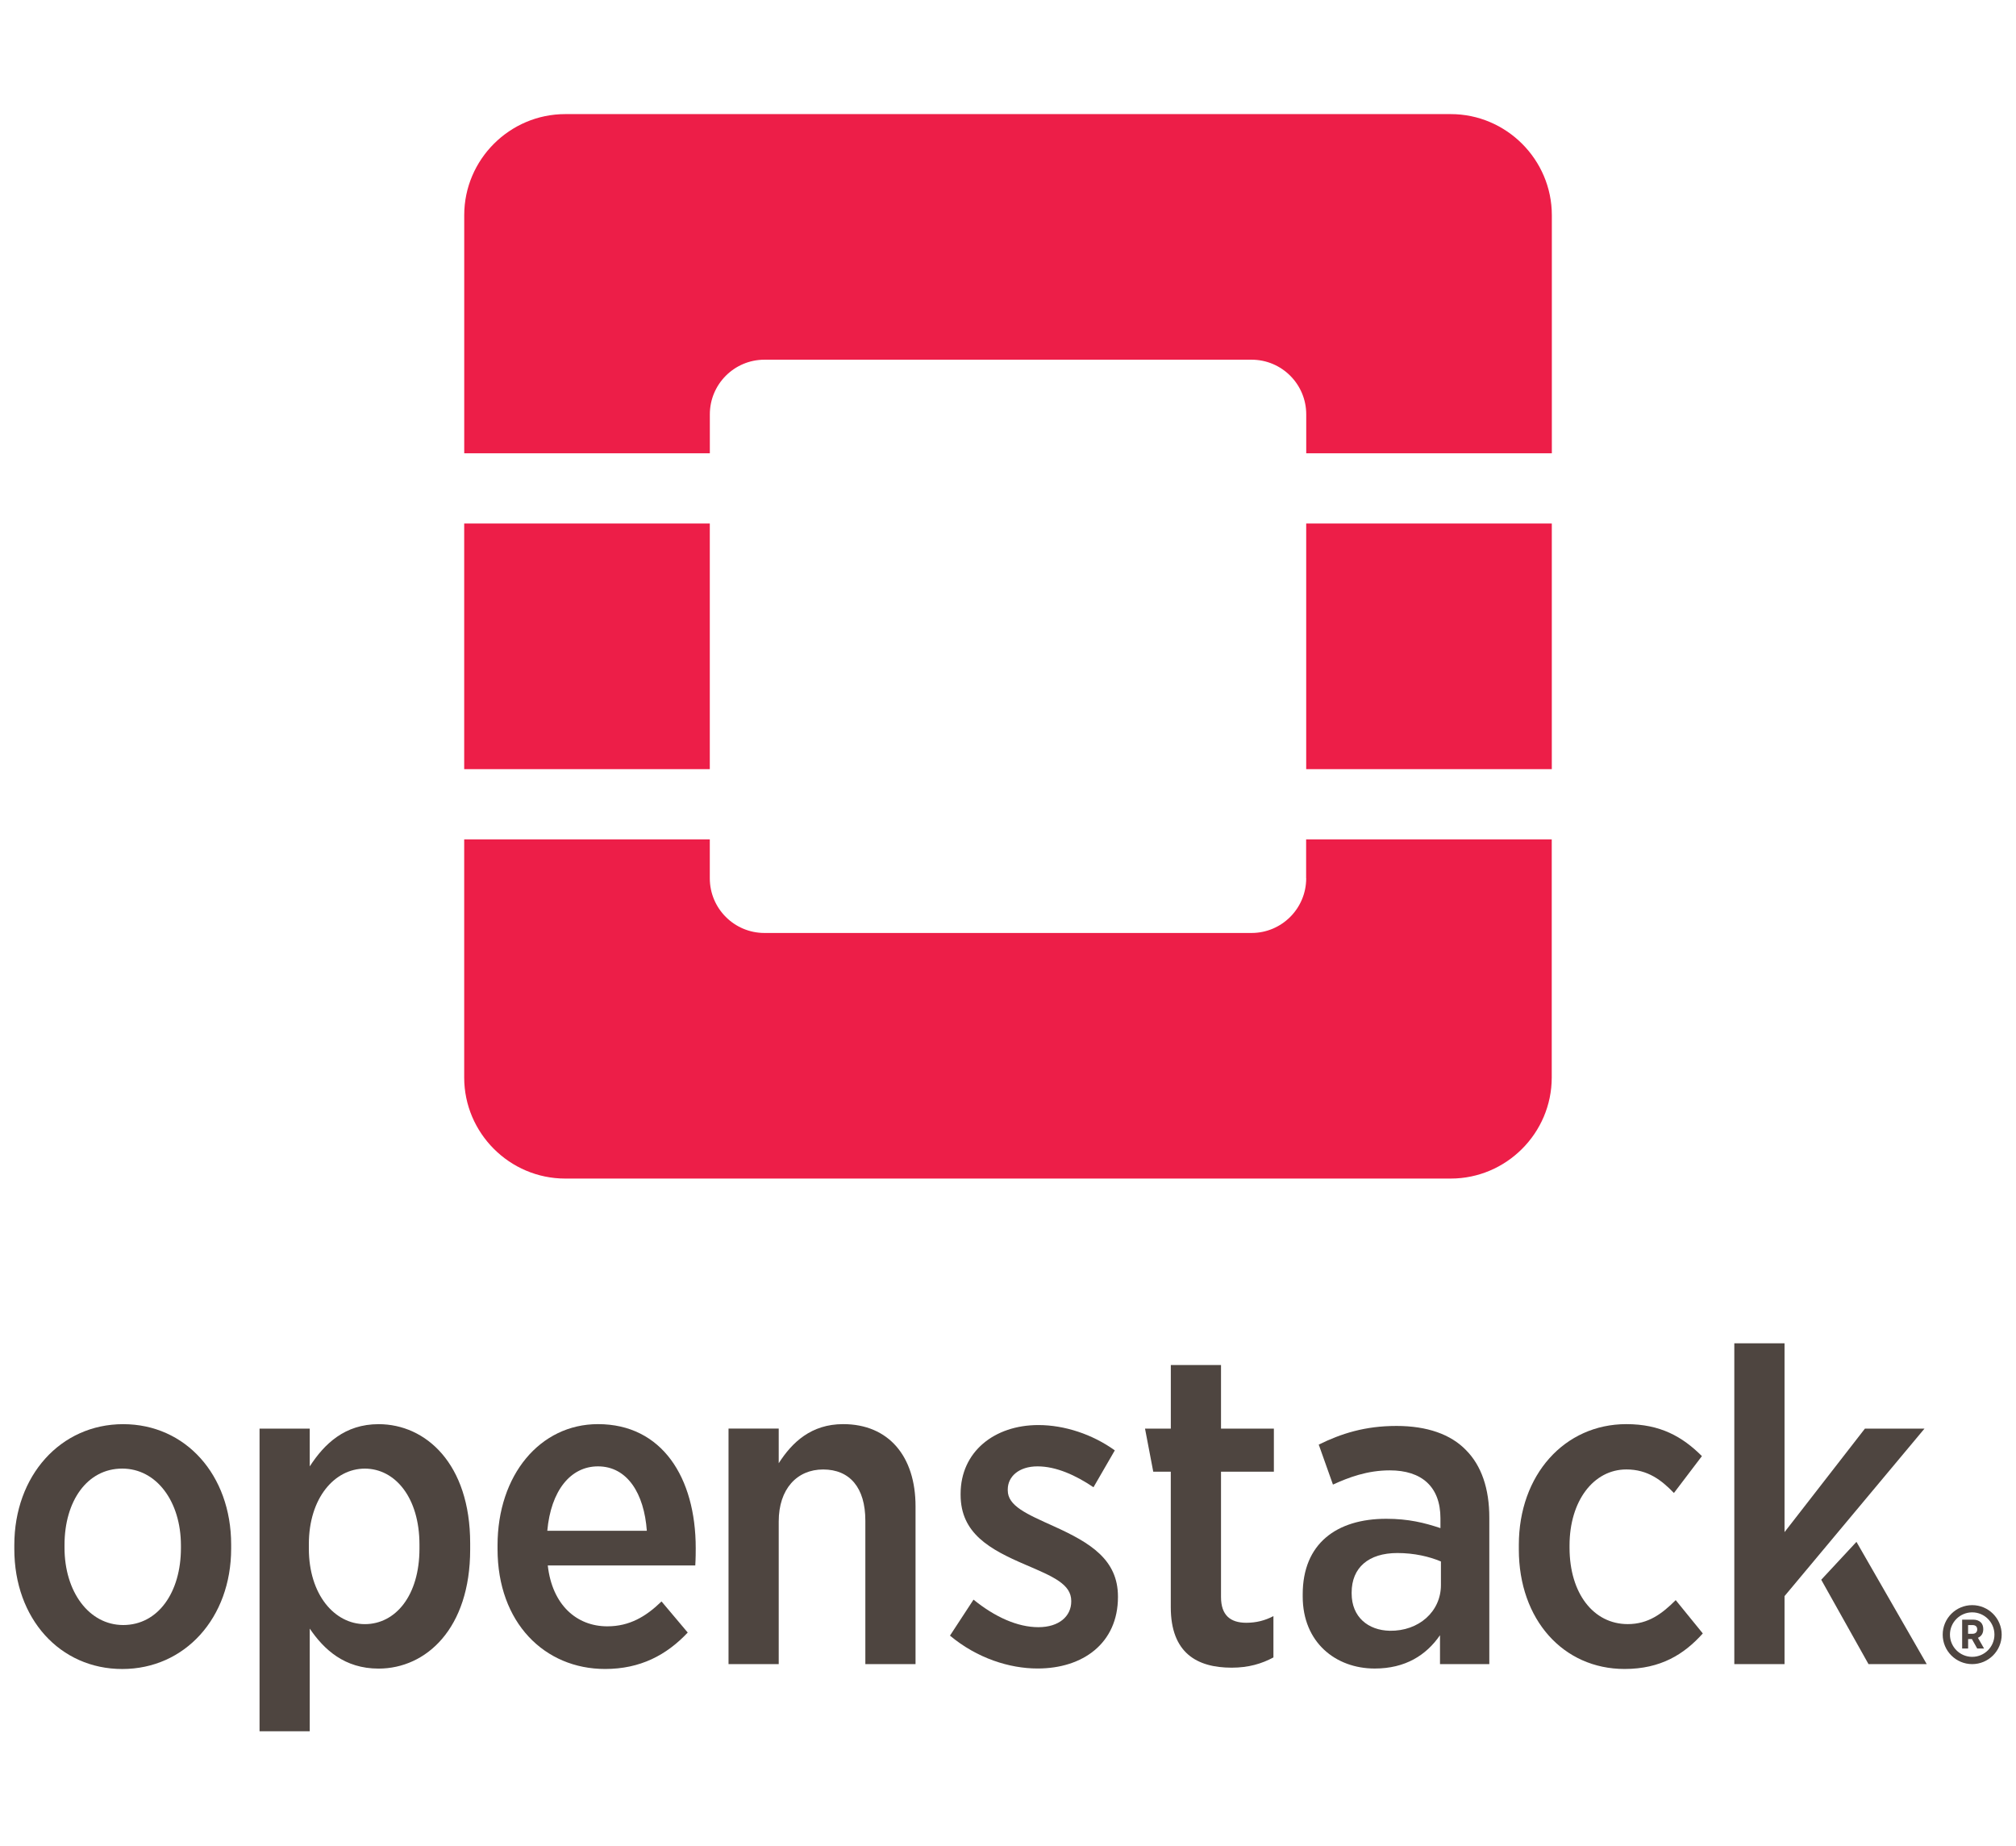
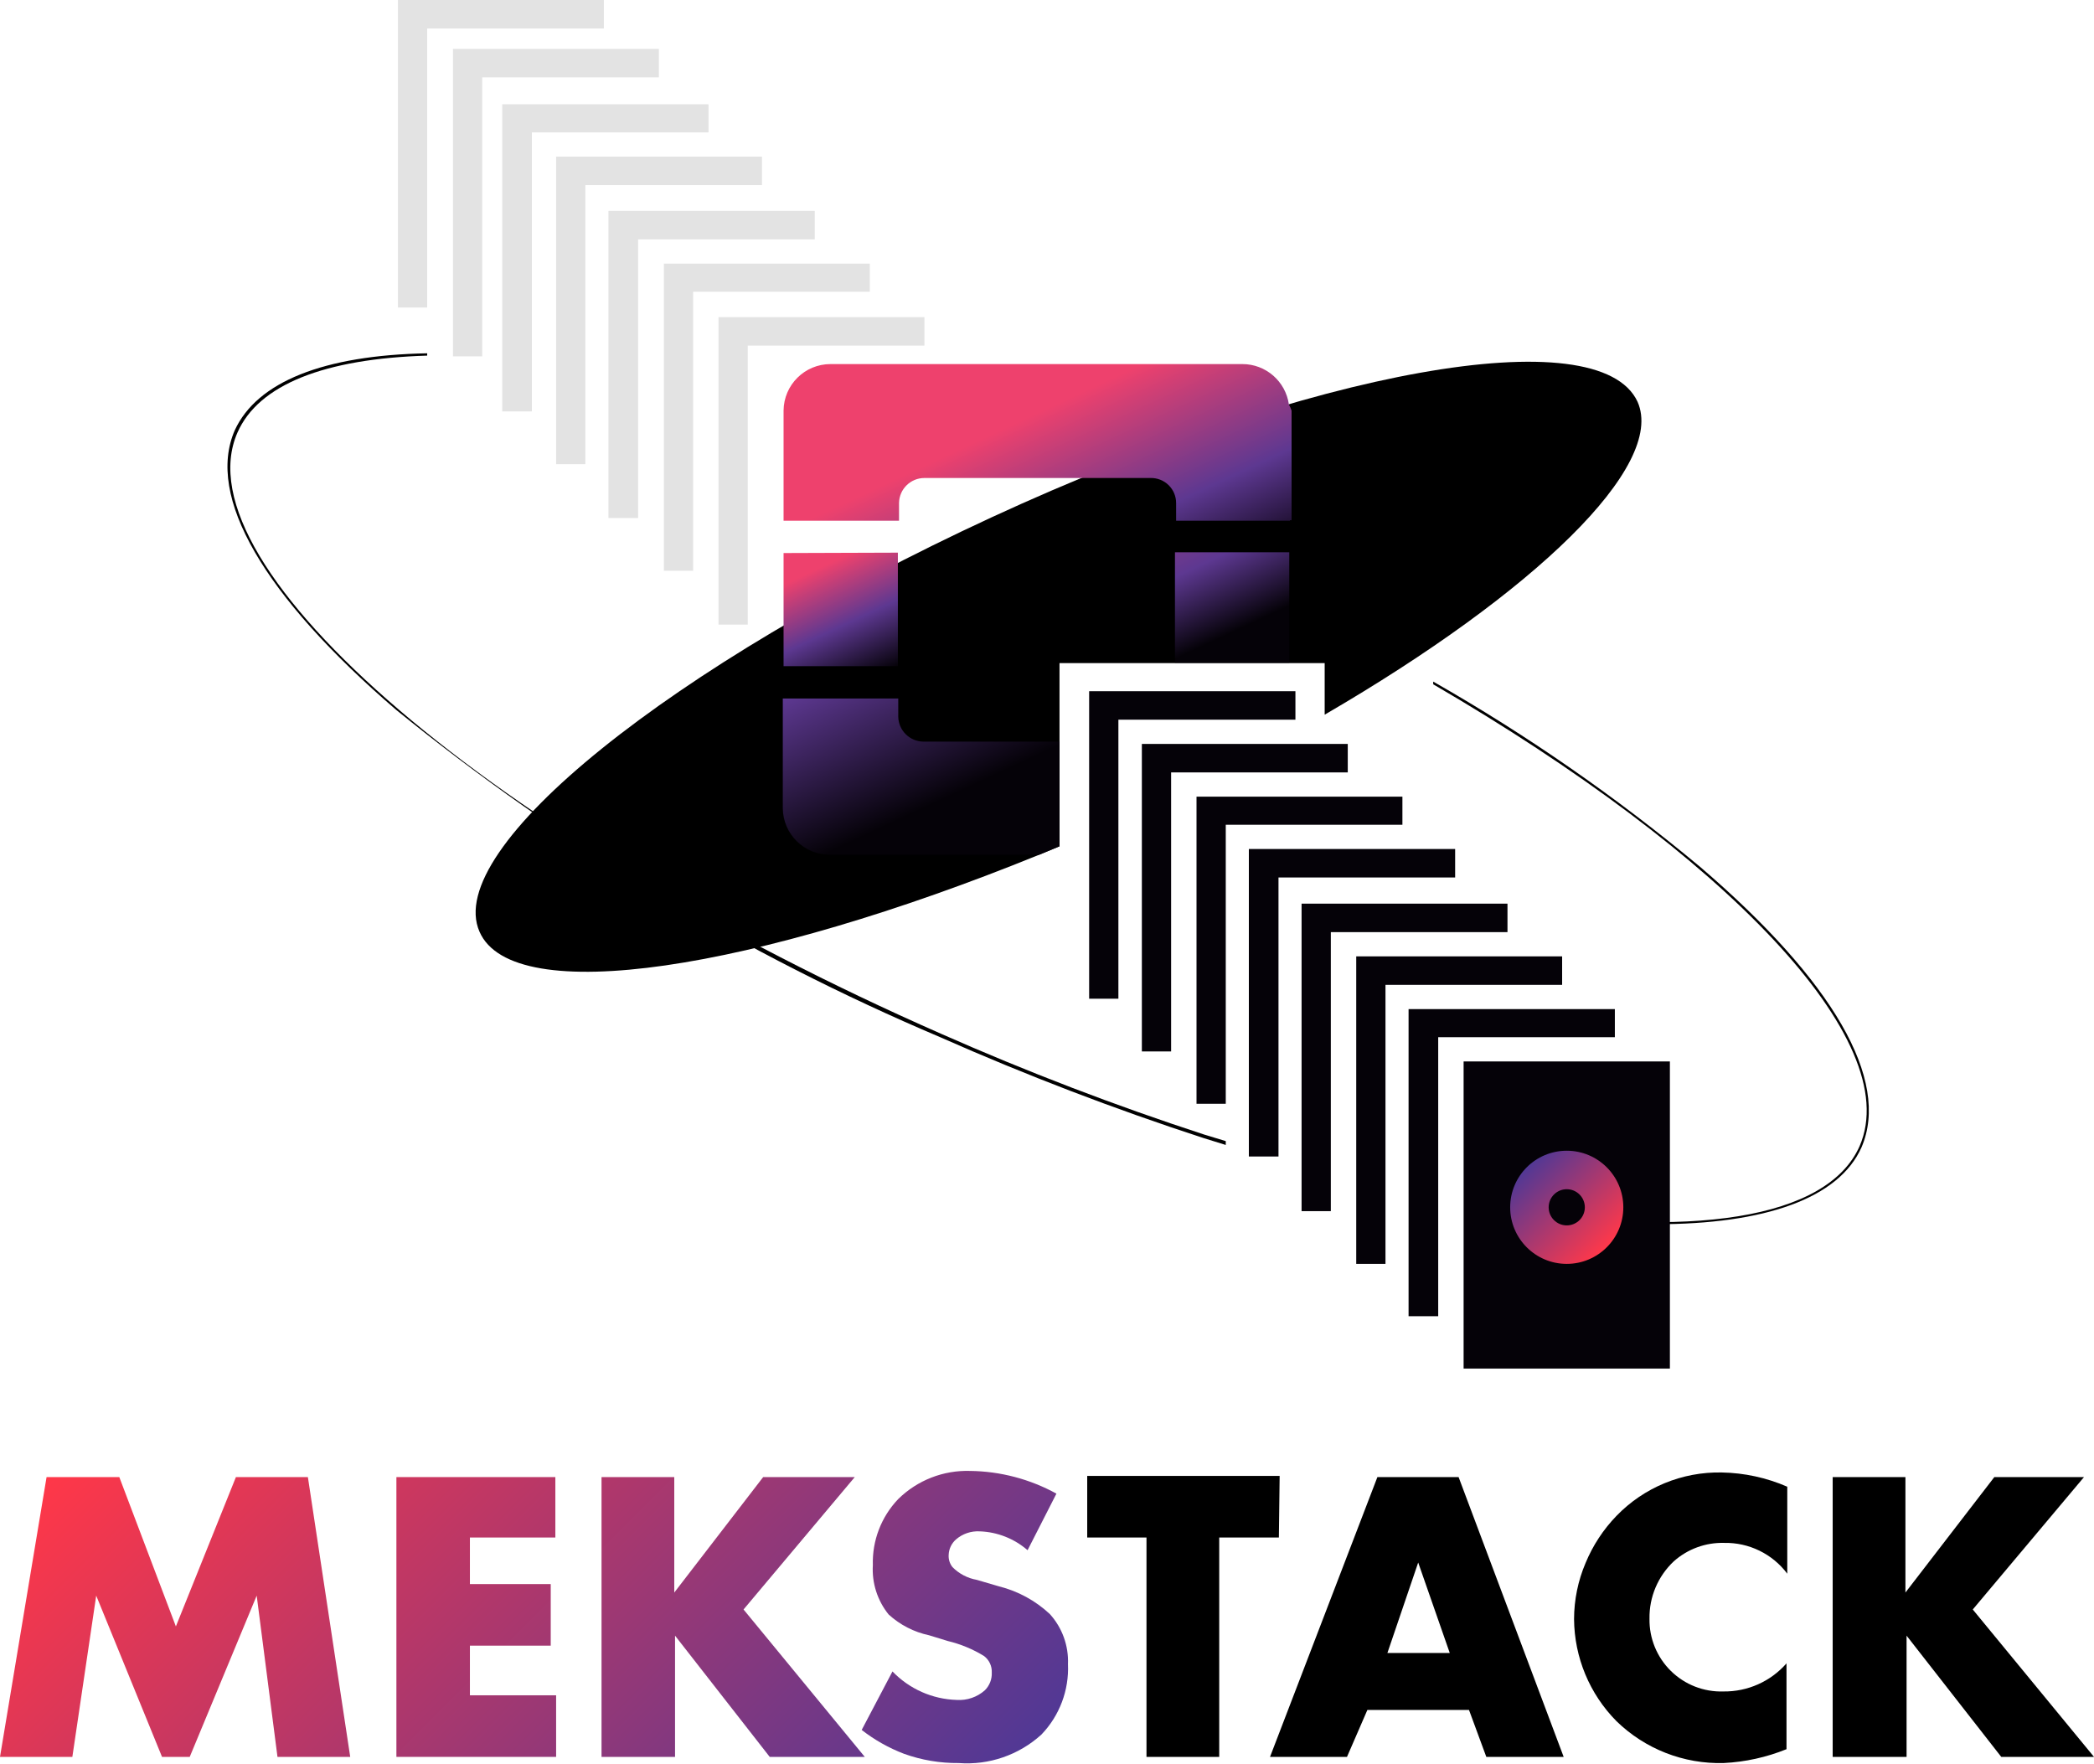
- <svg xmlns="http://www.w3.org/2000/svg" version="1.1" id="Layer_1" x="0px" y="0px" viewBox="0 0 59 54" enable-background="new 0 0 59 54" xml:space="preserve">
-   <g>
-     <g>
-       <path fill="#4E4540" d="M58.581,47.835c0-0.476-0.387-0.863-0.863-0.863c-0.476,0-0.863,0.387-0.863,0.863             c0,0.476,0.387,0.863,0.863,0.863C58.194,48.697,58.581,48.31,58.581,47.835z M57.718,48.485c-0.359,0-0.651-0.292-0.651-0.651             c0-0.359,0.292-0.651,0.651-0.651c0.359,0,0.651,0.292,0.651,0.651C58.369,48.193,58.077,48.485,57.718,48.485z" />
-       <path fill="#4E4540" d="M58.042,47.678v-0.005c0-0.083-0.025-0.15-0.071-0.196c-0.053-0.053-0.132-0.081-0.229-0.081h-0.318v0.846             h0.175v-0.278h0.11l0.156,0.278h0.201l-0.18-0.314C57.978,47.887,58.042,47.806,58.042,47.678z M57.865,47.683             c0,0.076-0.048,0.127-0.138,0.127h-0.129v-0.255h0.126c0.089,0,0.141,0.042,0.141,0.127V47.683z" />
-       <path fill="#4E4540" d="M6.765,45.317v-0.117c0-2.042-1.339-3.524-3.16-3.524c-1.834,0-3.186,1.509-3.186,3.537v0.117             c0,2.042,1.339,3.511,3.16,3.511C5.412,48.84,6.765,47.345,6.765,45.317z M1.888,45.291v-0.078c0-1.288,0.663-2.237,1.69-2.237             c1.001,0,1.717,0.962,1.717,2.25v0.078c0,1.287-0.663,2.25-1.69,2.25C2.603,47.553,1.888,46.578,1.888,45.291z" />
-       <path fill="#4E4540" d="M13.76,45.343v-0.182c0-2.328-1.3-3.485-2.679-3.485c-0.988,0-1.586,0.572-2.016,1.236v-1.105H7.596v8.856             h1.469v-3.004c0.416,0.611,1.014,1.17,2.016,1.17C12.472,48.828,13.76,47.657,13.76,45.343z M9.039,45.317v-0.13             c0-1.352,0.754-2.21,1.638-2.21c0.884,0,1.599,0.845,1.599,2.223v0.117c0,1.378-0.702,2.211-1.599,2.211             C9.794,47.527,9.039,46.669,9.039,45.317z" />
-       <path fill="#4E4540" d="M20.127,47.774l-0.767-0.91c-0.455,0.442-0.936,0.728-1.586,0.728c-0.897,0-1.613-0.624-1.743-1.782h4.317             c0.013-0.208,0.013-0.416,0.013-0.507c0-2.068-0.988-3.628-2.861-3.628c-1.69,0-2.939,1.482-2.939,3.55v0.104             c0,2.159,1.378,3.511,3.147,3.511C18.735,48.84,19.503,48.437,20.127,47.774z M17.5,42.911c0.858,0,1.352,0.793,1.43,1.885h-2.913             C16.122,43.626,16.694,42.911,17.5,42.911z" />
-       <path fill="#4E4540" d="M24.676,41.675c-0.936,0-1.495,0.533-1.886,1.144v-1.014h-1.469v6.892h1.469v-4.174             c0-0.949,0.533-1.521,1.3-1.521c0.78,0,1.235,0.533,1.235,1.495v4.2h1.469v-4.616C26.795,42.612,26.002,41.675,24.676,41.675z" />
-       <path fill="#4E4540" d="M32.718,46.734v-0.013c0-1.079-0.806-1.573-1.873-2.055c-0.806-0.364-1.352-0.598-1.352-1.053v-0.026             c0-0.377,0.325-0.676,0.871-0.676c0.546,0,1.118,0.26,1.638,0.611l0.624-1.079c-0.65-0.468-1.469-0.741-2.237-0.741             c-1.287,0-2.276,0.78-2.276,2.015v0.026c0,1.131,0.858,1.599,1.886,2.041c0.819,0.351,1.352,0.572,1.352,1.066v0.013             c0,0.429-0.351,0.754-0.962,0.754s-1.274-0.299-1.898-0.806l-0.689,1.053c0.793,0.663,1.743,0.962,2.562,0.962             C31.691,48.828,32.718,48.086,32.718,46.734z" />
-       <path fill="#4E4540" d="M37.268,48.502v-1.209c-0.247,0.13-0.507,0.195-0.793,0.195c-0.468,0-0.741-0.221-0.741-0.754v-3.667             h1.547v-1.261h-1.547v-1.86h-1.469v1.86H33.51l0.241,1.261h0.513v3.966c0,1.339,0.767,1.769,1.782,1.769             C36.54,48.802,36.93,48.685,37.268,48.502z" />
-       <path fill="#4E4540" d="M42.899,42.43c-0.442-0.455-1.131-0.702-2.029-0.702c-0.923,0-1.613,0.221-2.276,0.546l0.416,1.17             c0.455-0.208,1.001-0.416,1.664-0.416c0.936,0,1.482,0.481,1.482,1.404v0.286c-0.468-0.156-0.936-0.273-1.586-0.273             c-1.456,0-2.445,0.728-2.445,2.21v0.065c0,1.339,0.962,2.107,2.107,2.107c0.897,0,1.508-0.39,1.911-0.975v0.845h1.443v-4.278             C43.588,43.561,43.354,42.885,42.899,42.43z M42.17,46.383c0,0.78-0.65,1.352-1.495,1.339c-0.637-0.013-1.118-0.403-1.118-1.092             v-0.026c0-0.728,0.494-1.157,1.339-1.157c0.494,0,0.936,0.104,1.274,0.247V46.383z" />
-       <path fill="#4E4540" d="M49.834,47.8l-0.793-0.975c-0.403,0.403-0.806,0.702-1.404,0.702c-1.001,0-1.703-0.897-1.703-2.237v-0.065             c0-1.301,0.702-2.224,1.664-2.224c0.624,0,1.027,0.312,1.391,0.689l0.819-1.079c-0.572-0.572-1.222-0.936-2.211-0.936             c-1.808,0-3.147,1.482-3.147,3.537v0.13c0,2.055,1.3,3.498,3.095,3.498C48.599,48.84,49.288,48.412,49.834,47.8z" />
-       <g>
-         <polygon fill="#4E4540" points="54.331,45.12 53.3,46.229 54.683,48.697 56.387,48.697             " />
-         <polygon fill="#4E4540" points="54.579,41.806 52.226,44.835 52.226,39.309 50.756,39.309 50.756,48.697 52.226,48.697                 52.226,46.708 56.322,41.806             " />
-       </g>
+ <svg xmlns="http://www.w3.org/2000/svg" xmlns:xlink="http://www.w3.org/1999/xlink" id="Layer_1" data-name="Layer 1" viewBox="0 0 54.41 45.82">
+   <defs>
+     <style>.cls-1{fill:url(#Безымянный_градиент_8);}.cls-2{fill:url(#Безымянный_градиент_9);}.cls-3{fill:url(#Безымянный_градиент_10);}.cls-4{fill:url(#Безымянный_градиент_11);}.cls-5{isolation:isolate;}.cls-6{fill:url(#Безымянный_градиент_24);}.cls-7{fill:url(#Безымянный_градиент_3);}.cls-8{fill:url(#Безымянный_градиент_22);}.cls-9{fill:url(#Безымянный_градиент_23);}.cls-10{fill:#050208;}.cls-11{fill:url(#Безымянный_градиент_123);}.cls-12{fill:#e3e3e3;}</style>
+     <linearGradient id="Безымянный_градиент_8" x1="19.86" y1="-6.12" x2="3.6" y2="10.13" gradientTransform="matrix(1, 0, 0, -1, -2.79, 50)" gradientUnits="userSpaceOnUse">
+       <stop offset="0" stop-color="#513895" />
+       <stop offset="1" stop-color="#ff3748" />
+     </linearGradient>
+     <linearGradient id="Безымянный_градиент_9" x1="24.03" y1="-1.94" x2="7.77" y2="14.31" xlink:href="#Безымянный_градиент_8" />
+     <linearGradient id="Безымянный_градиент_10" x1="27.31" y1="1.34" x2="11.05" y2="17.59" xlink:href="#Безымянный_градиент_8" />
+     <linearGradient id="Безымянный_градиент_11" x1="30.38" y1="4.41" x2="14.12" y2="20.66" xlink:href="#Безымянный_градиент_8" />
+     <linearGradient id="Безымянный_градиент_24" x1="28.71" y1="16.82" x2="24.97" y2="8.8" gradientUnits="userSpaceOnUse">
+       <stop offset="0" stop-color="#050208" />
+       <stop offset="0" stop-color="#241339" />
+       <stop offset="0.19" stop-color="#5d3891" />
+       <stop offset="0.6" stop-color="#ee416d" />
+     </linearGradient>
+     <linearGradient id="Безымянный_градиент_3" x1="27.48" y1="28.91" x2="21.89" y2="16.9" gradientUnits="userSpaceOnUse">
+       <stop offset="0.58" stop-color="#050208" />
+       <stop offset="0.89" stop-color="#5d3891" />
+       <stop offset="1" stop-color="#ee416d" />
+     </linearGradient>
+     <linearGradient id="Безымянный_градиент_22" x1="22.68" y1="17.62" x2="21.02" y2="14.06" gradientUnits="userSpaceOnUse">
+       <stop offset="0" stop-color="#050208" />
+       <stop offset="0.4" stop-color="#5d3891" />
+       <stop offset="0.81" stop-color="#ee416d" />
+     </linearGradient>
+     <linearGradient id="Безымянный_градиент_23" x1="35.65" y1="23.58" x2="29.38" y2="10.13" gradientUnits="userSpaceOnUse">
+       <stop offset="0.54" stop-color="#050208" />
+       <stop offset="0.67" stop-color="#5d3891" />
+       <stop offset="0.9" stop-color="#cd3f75" />
+     </linearGradient>
+     <linearGradient id="Безымянный_градиент_123" x1="41.75" y1="32.41" x2="39.66" y2="30.33" gradientUnits="userSpaceOnUse">
+       <stop offset="0" stop-color="#ff384a" />
+       <stop offset="1" stop-color="#513895" />
+     </linearGradient>
+   </defs>
+   <path class="cls-1" d="M1.88,46.7H0l1.21-7.27H3.1l1.47,3.88,1.56-3.88H8L9.1,46.7H7.21l-.54-4.19L4.93,46.7H4.21L2.5,42.51Z" transform="translate(0 -1.05)" />
+   <path class="cls-2" d="M14.43,39.43V41H12.21v1.21h2.1v1.6h-2.1V45.1h2.24v1.6H10.3V39.43Z" transform="translate(0 -1.05)" />
+   <path class="cls-3" d="M17.52,39.43v3l2.31-3h2.38l-2.89,3.44,3.15,3.83H20l-2.46-3.15V46.7H15.63V39.43Z" transform="translate(0 -1.05)" />
+   <path class="cls-4" d="M22.39,46l.8-1.52a2.41,2.41,0,0,0,1.67.74,1,1,0,0,0,.73-.25.61.61,0,0,0,.18-.46.51.51,0,0,0-.2-.43,3.23,3.23,0,0,0-.94-.39l-.49-.15A2.25,2.25,0,0,1,23.09,43a1.86,1.86,0,0,1-.41-1.28A2.38,2.38,0,0,1,23.34,40a2.55,2.55,0,0,1,1.87-.73,4.77,4.77,0,0,1,2.24.59l-.75,1.47a2,2,0,0,0-1.24-.49.87.87,0,0,0-.62.21.56.56,0,0,0-.19.4.46.46,0,0,0,.1.32,1.17,1.17,0,0,0,.63.33l.58.17a3,3,0,0,1,1.32.72,1.83,1.83,0,0,1,.47,1.3,2.48,2.48,0,0,1-.69,1.83,2.87,2.87,0,0,1-2.15.74,4.08,4.08,0,0,1-1.42-.24A4.27,4.27,0,0,1,22.39,46Z" transform="translate(0 -1.05)" />
+   <g class="cls-5">
+     <g class="cls-5">
+       <path d="M33.23,41H31.68V46.7H29.79V41H28.25v-1.6h5Z" transform="translate(0 -1.05)" />
    </g>
-     <g opacity="0.98">
-       <path fill="#ED1944" d="M42.457,3.339H16.543c-1.627,0-2.957,1.331-2.957,2.957v6.969h7.188v-1.139c0-0.883,0.716-1.6,1.6-1.6             h14.254c0.883,0,1.6,0.716,1.6,1.6v1.139h7.188V6.296C45.415,4.67,44.084,3.339,42.457,3.339z" />
-       <path fill="#ED1944" d="M38.227,25.702c0,0.883-0.716,1.6-1.6,1.6H22.373c-0.883,0-1.6-0.716-1.6-1.6v-1.139h-7.188v6.969             c0,1.627,1.331,2.957,2.957,2.957h25.914c1.627,0,2.957-1.331,2.957-2.957v-6.969h-7.188V25.702z" />
-       <rect x="13.585" y="15.32" fill="#ED1944" width="7.188" height="7.188" />
-       <rect x="38.227" y="15.32" fill="#ED1944" width="7.188" height="7.188" />
+     <g class="cls-5">
+       <path d="M38.62,46.7l-.45-1.22H35.53L35,46.7h-2l2.79-7.27H37.9l2.73,7.27ZM36.05,44h1.62l-.82-2.35Z" transform="translate(0 -1.05)" />
+     </g>
+     <g class="cls-5">
+       <path d="M46.42,44.27V46.5a5,5,0,0,1-1.63.36A3.84,3.84,0,0,1,42,45.77a3.81,3.81,0,0,1-1.1-2.65,3.74,3.74,0,0,1,.3-1.46,3.91,3.91,0,0,1,.8-1.22,3.7,3.7,0,0,1,2.74-1.13,4.47,4.47,0,0,1,1.7.37v2.26a2,2,0,0,0-1.64-.8,1.89,1.89,0,0,0-1.31.48,2,2,0,0,0-.63,1.49A1.86,1.86,0,0,0,44.78,45,2.14,2.14,0,0,0,46.42,44.27Z" transform="translate(0 -1.05)" />
+       <path d="M49.51,39.43v3l2.31-3h2.33l-2.89,3.44,3.15,3.83H52l-2.46-3.15V46.7H47.62V39.43Z" transform="translate(0 -1.05)" />
    </g>
  </g>
+   <path d="M24.45,27.91C12.83,22.8,4.63,15.8,6.17,12.29c.55-1.25,2.27-1.92,4.93-2v-.06c-2.69.05-4.42.74-5,2-.75,1.72.74,4.3,4.2,7.27A58.82,58.82,0,0,0,24.43,28a72.39,72.39,0,0,0,6.84,2.62l.58.18V30.7l-.56-.17A72.39,72.39,0,0,1,24.45,27.91Z" transform="translate(0 -1.05)" />
+   <path d="M44.17,23.57a47.73,47.73,0,0,0-6.93-4.81v.07c7.59,4.42,12.27,9.25,11.08,12-.84,1.9-4.4,2.43-9.51,1.59v.06a27,27,0,0,0,4.21.38c2.84,0,4.76-.67,5.35-2C49.12,29.11,47.63,26.53,44.17,23.57Z" transform="translate(0 -1.05)" />
+   <path d="M42.55,11.49c-1-2.17-8.47-.84-16.78,3S11.5,23.09,12.46,25.26c.87,2,7.16,1,14.54-2l.53-.22h0V18.28h6.89v1.34C39.87,16.45,43.29,13.16,42.55,11.49Z" transform="translate(0 -1.05)" />
+   <path class="cls-6" d="M33.49,11.56a1.22,1.22,0,0,0-1.21-1.05H21.58a1.22,1.22,0,0,0-1.22,1.21v2.86h3v-.46a.66.66,0,0,1,.66-.65h5.88a.65.65,0,0,1,.66.65v.46h3V11.72A.88.88,0,0,0,33.49,11.56Z" transform="translate(0 -1.05)" />
+   <path class="cls-7" d="M27.53,20.32H24a.66.66,0,0,1-.66-.65V19.2h-3v2.85a1.22,1.22,0,0,0,1.22,1.21H27l.53-.22V20.32Z" transform="translate(0 -1.05)" />
+   <polygon class="cls-8" points="23.33 17.31 23.33 14.39 23.33 14.37 23.33 14.37 23.33 14.36 20.36 14.37 20.36 17.3 20.36 17.3 20.36 17.3 20.36 17.31 23.33 17.31" />
+   <polygon class="cls-9" points="30.53 17.22 33.5 17.22 33.5 14.39 33.5 14.35 33.5 14.35 33.5 14.35 30.53 14.35 30.53 17.18 30.53 17.22" />
+   <polygon class="cls-10" points="41.96 26.95 41.96 26.22 36.6 26.22 36.6 34.2 37.37 34.2 37.37 26.95 41.96 26.95" />
+   <polygon class="cls-10" points="40.59 25.59 40.59 24.85 35.24 24.85 35.24 32.84 36 32.84 36 25.59 40.59 25.59" />
+   <polygon class="cls-10" points="39.17 24.22 39.17 23.48 33.82 23.48 33.82 31.47 34.58 31.47 34.58 24.22 39.17 24.22" />
+   <polygon class="cls-10" points="37.81 22.8 37.81 22.06 32.45 22.06 32.45 30.05 33.22 30.05 33.22 22.8 37.81 22.8" />
+   <polygon class="cls-10" points="36.44 21.43 36.44 20.7 31.09 20.7 31.09 28.68 31.85 28.68 31.85 21.43 36.44 21.43" />
+   <polygon class="cls-10" points="35.02 20.07 35.02 19.33 29.67 19.33 29.67 27.32 30.43 27.32 30.43 20.07 35.02 20.07" />
+   <polygon class="cls-10" points="33.66 18.7 33.66 17.96 28.3 17.96 28.3 25.95 29.06 25.95 29.06 18.7 33.66 18.7" />
+   <rect class="cls-10" x="38.03" y="27.58" width="5.36" height="7.98" />
+   <circle class="cls-11" cx="40.71" cy="31.37" r="1.47" />
+   <circle class="cls-10" cx="40.71" cy="31.37" r="0.47" />
+   <polygon class="cls-12" points="24.02 8.98 24.02 8.24 18.67 8.24 18.67 16.23 19.43 16.23 19.43 8.98 24.02 8.98" />
+   <polygon class="cls-12" points="22.6 7.58 22.6 6.85 17.25 6.85 17.25 14.83 18.01 14.83 18.01 7.58 22.6 7.58" />
+   <polygon class="cls-12" points="21.17 6.22 21.17 5.48 15.81 5.48 15.81 13.46 16.58 13.46 16.58 6.22 21.17 6.22" />
+   <polygon class="cls-12" points="19.8 4.81 19.8 4.07 14.45 4.07 14.45 12.06 15.21 12.06 15.21 4.81 19.8 4.81" />
+   <polygon class="cls-12" points="18.41 3.44 18.41 2.71 13.05 2.71 13.05 10.69 13.82 10.69 13.82 3.44 18.41 3.44" />
+   <polygon class="cls-12" points="17.12 2.01 17.12 1.27 11.77 1.27 11.77 9.26 12.53 9.26 12.53 2.01 17.12 2.01" />
+   <polygon class="cls-12" points="15.69 0.74 15.69 0 10.34 0 10.34 7.99 11.1 7.99 11.1 0.74 15.69 0.74" />
</svg>
